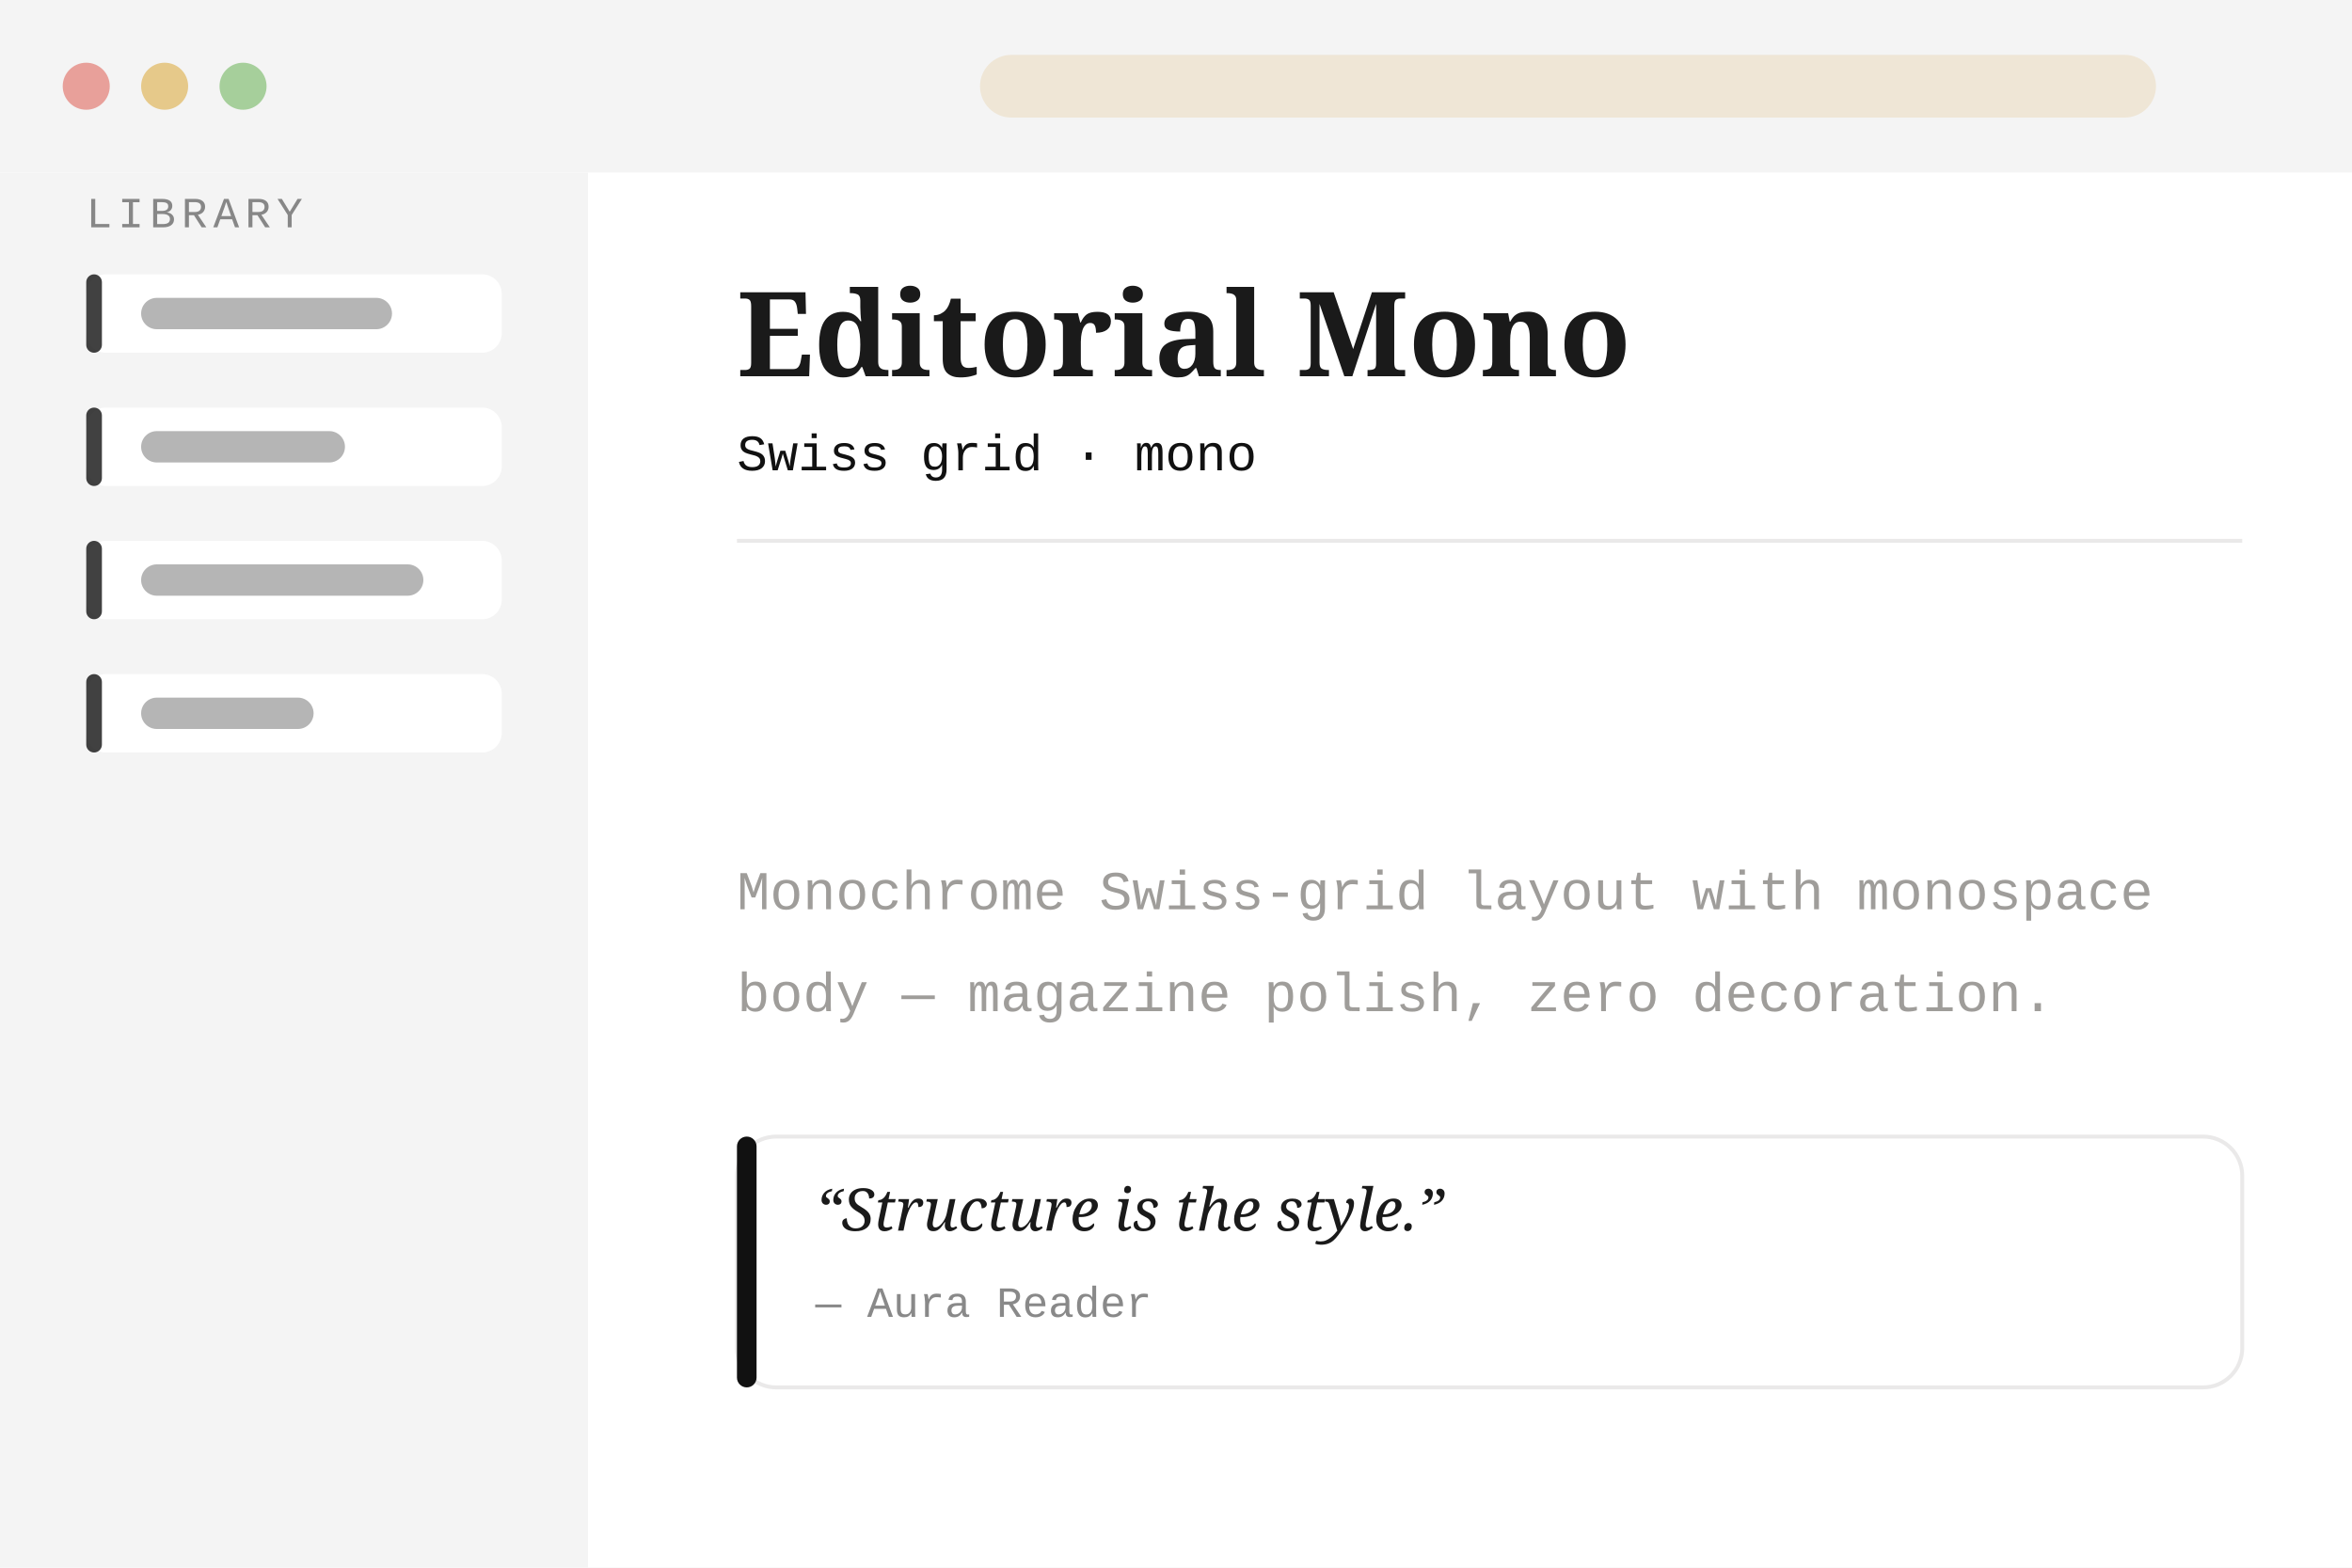
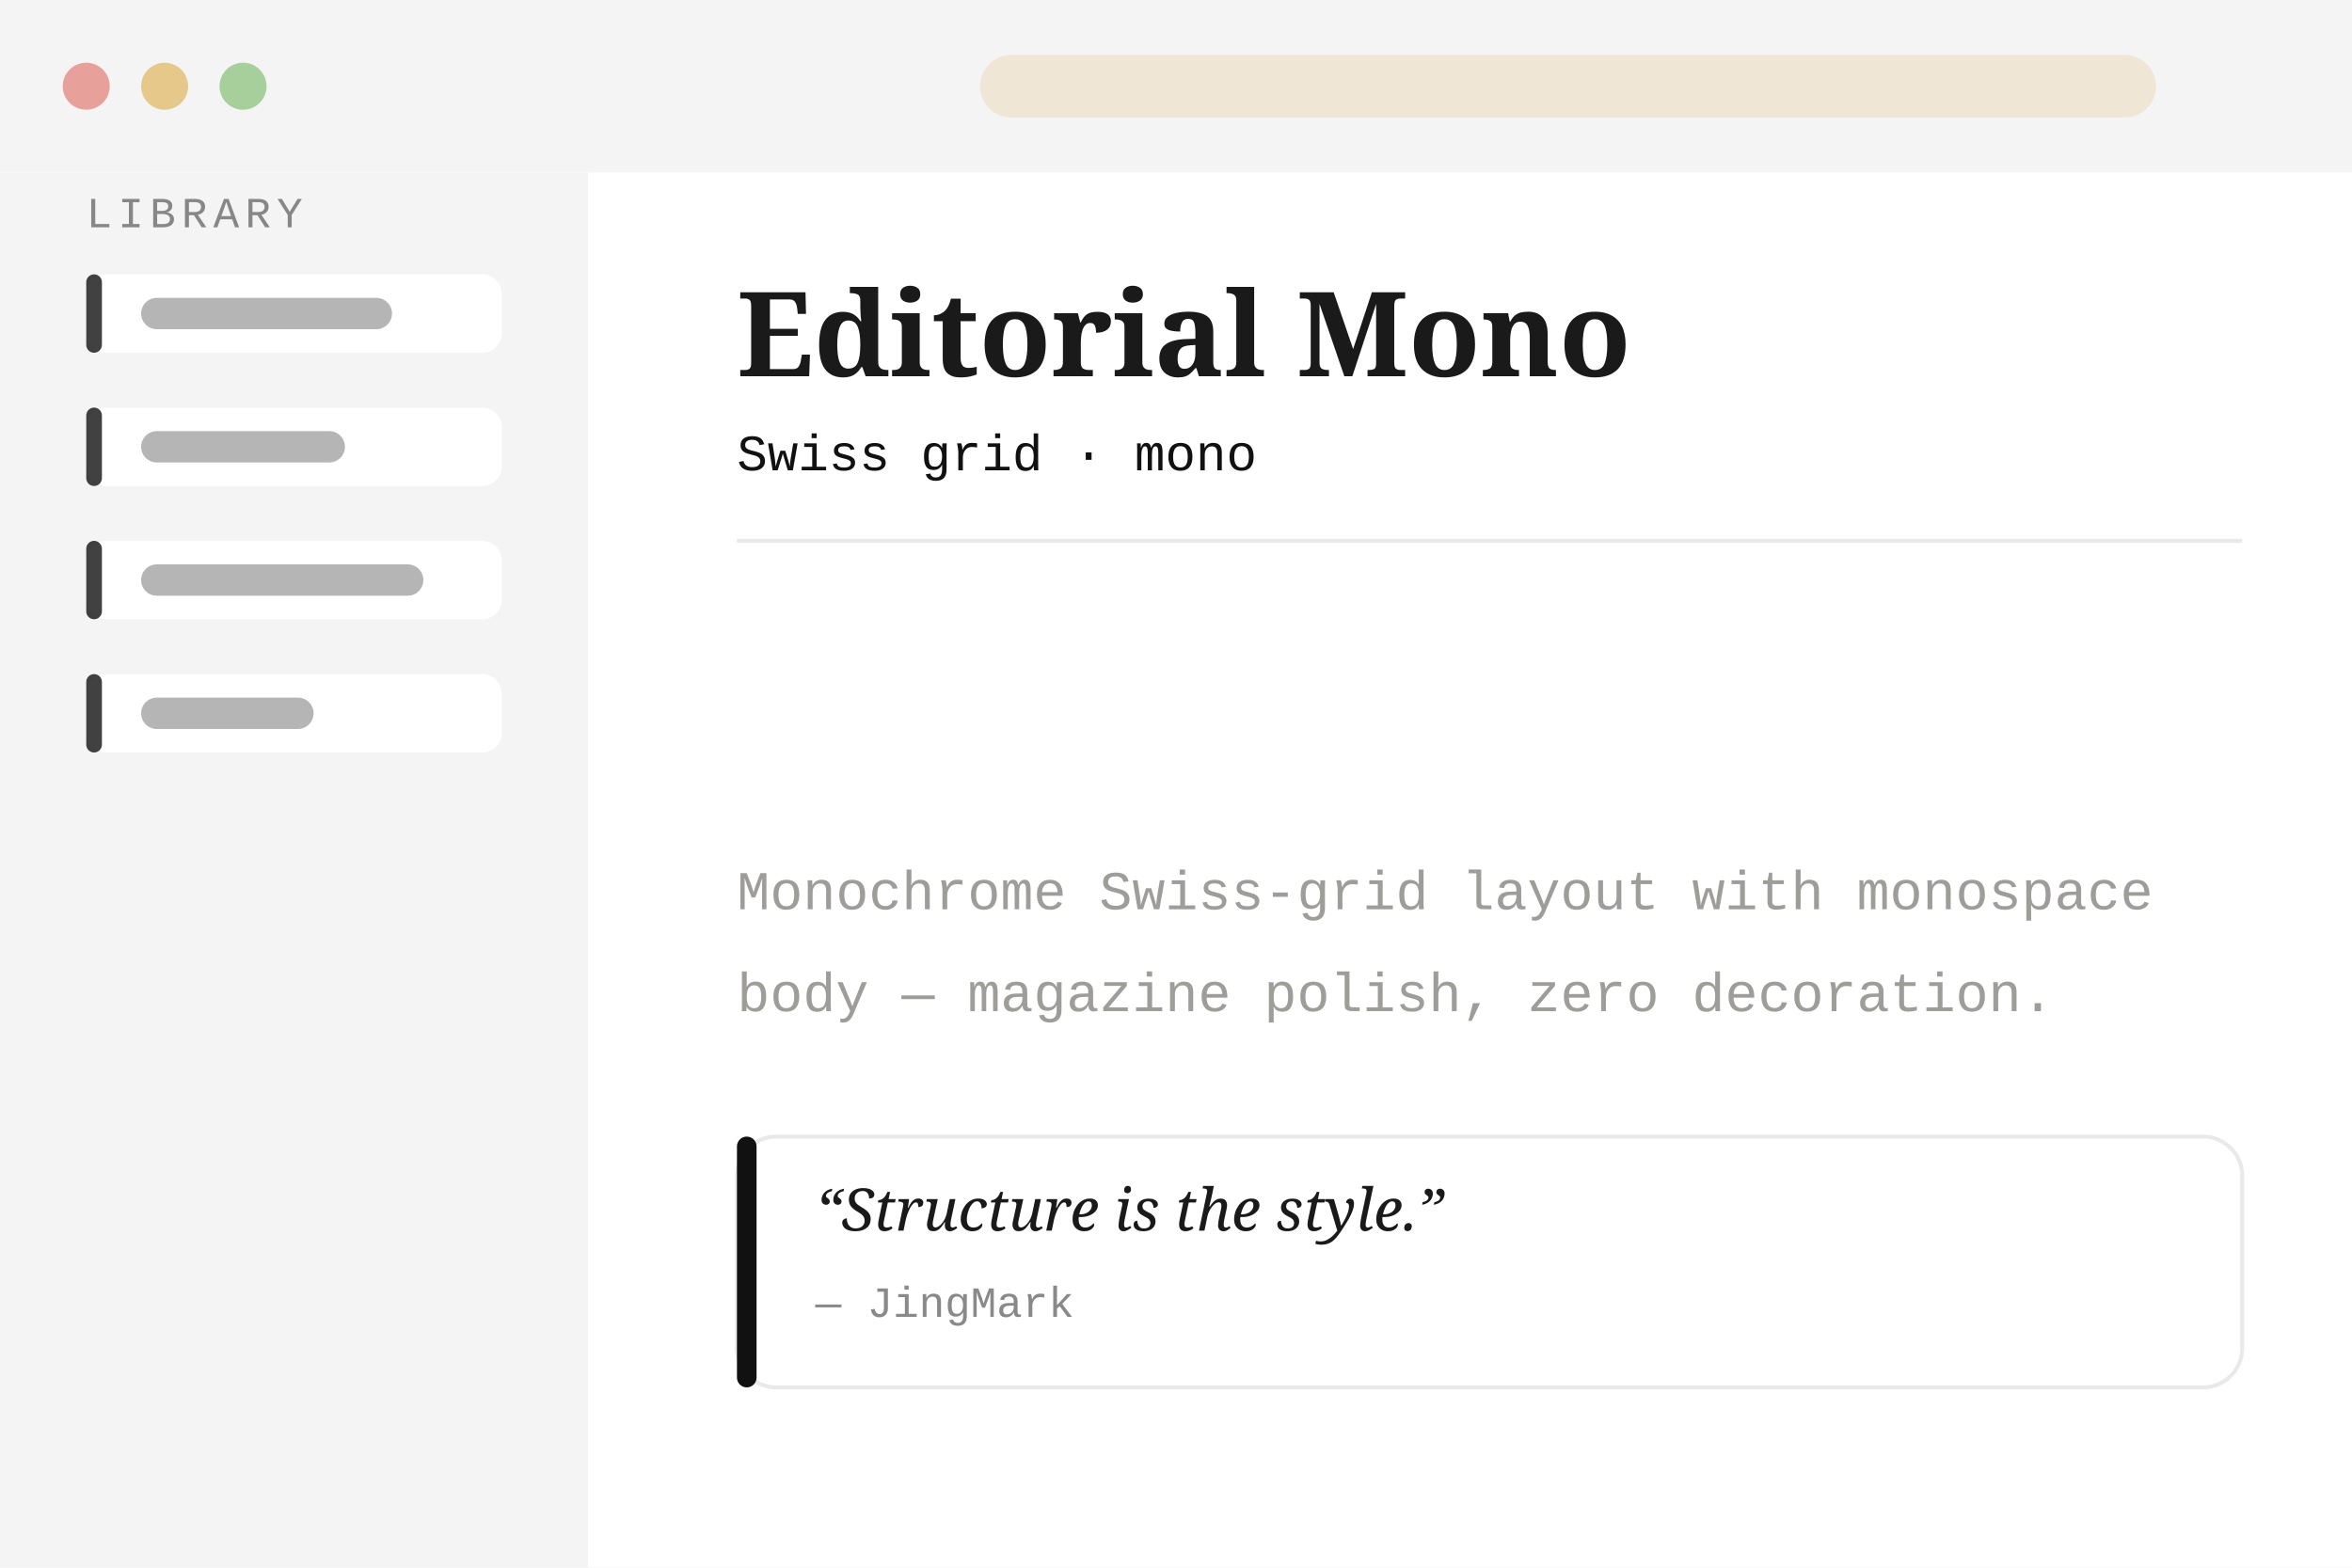
<svg xmlns="http://www.w3.org/2000/svg" viewBox="0 0 600 400" width="600" height="400" font-family="'Courier New', 'SFMono-Regular', monospace">
  <rect width="600" height="400" fill="#ffffff" />
  <rect x="0" y="0" width="600" height="44" fill="#f4f4f4" />
  <circle cx="22" cy="22" r="6" fill="#e8a09a" />
  <circle cx="42" cy="22" r="6" fill="#e6c98a" />
  <circle cx="62" cy="22" r="6" fill="#a6cf9b" />
  <rect x="250" y="14" width="300" height="16" rx="8" fill="#efe6d6" />
  <rect x="0" y="44" width="150" height="356" fill="#f4f4f4" />
  <text x="22" y="58" font-family="'Courier New', 'SFMono-Regular', monospace" font-size="11" letter-spacing="1.5" fill="#6b6b6b" opacity=".8">LIBRARY</text>
  <rect x="22" y="70" width="106" height="20" rx="5" fill="#ffffff" />
  <rect x="22" y="70" width="4" height="20" rx="2" fill="#111111" opacity=".8" />
  <rect x="36" y="76" width="64" height="8" rx="4" fill="#6b6b6b" opacity=".5" />
  <rect x="22" y="104" width="106" height="20" rx="5" fill="#ffffff" />
  <rect x="22" y="104" width="4" height="20" rx="2" fill="#111111" opacity=".8" />
  <rect x="36" y="110" width="52" height="8" rx="4" fill="#6b6b6b" opacity=".5" />
  <rect x="22" y="138" width="106" height="20" rx="5" fill="#ffffff" />
  <rect x="22" y="138" width="4" height="20" rx="2" fill="#111111" opacity=".8" />
  <rect x="36" y="144" width="72" height="8" rx="4" fill="#6b6b6b" opacity=".5" />
  <rect x="22" y="172" width="106" height="20" rx="5" fill="#ffffff" />
  <rect x="22" y="172" width="4" height="20" rx="2" fill="#111111" opacity=".8" />
  <rect x="36" y="178" width="44" height="8" rx="4" fill="#6b6b6b" opacity=".5" />
  <text x="188" y="96" font-family="Georgia, serif" font-size="30" font-weight="700" fill="#1a1a1a">Editorial Mono</text>
  <text x="188" y="120" font-family="'Courier New', 'SFMono-Regular', monospace" font-size="13" fill="#111111">Swiss grid · mono</text>
  <line x1="188" y1="138" x2="572" y2="138" stroke="rgba(44,38,32,.10)" />
  <text x="188" y="232" font-family="'Courier New', 'SFMono-Regular', monospace" font-size="14" fill="rgba(44,38,32,.45)">Monochrome Swiss-grid layout with monospace</text>
  <text x="188" y="258" font-family="'Courier New', 'SFMono-Regular', monospace" font-size="14" fill="rgba(44,38,32,.45)">body — magazine polish, zero decoration.</text>
  <rect x="188" y="290" width="384" height="64" rx="10" fill="#ffffff" stroke="rgba(44,38,32,.10)" />
  <rect x="188" y="290" width="5" height="64" rx="2.5" fill="#111111" />
  <text x="208" y="314" font-family="Georgia, serif" font-style="italic" font-size="15" fill="#1a1a1a">“Structure is the style.”</text>
-   <text x="208" y="336" font-family="'Courier New', 'SFMono-Regular', monospace" font-size="11" fill="#6b6b6b" opacity=".8">— Aura Reader</text>
+   <text x="208" y="336" font-family="'Courier New', 'SFMono-Regular', monospace" font-size="11" fill="#6b6b6b" opacity=".8">— JingMark</text>
</svg>
